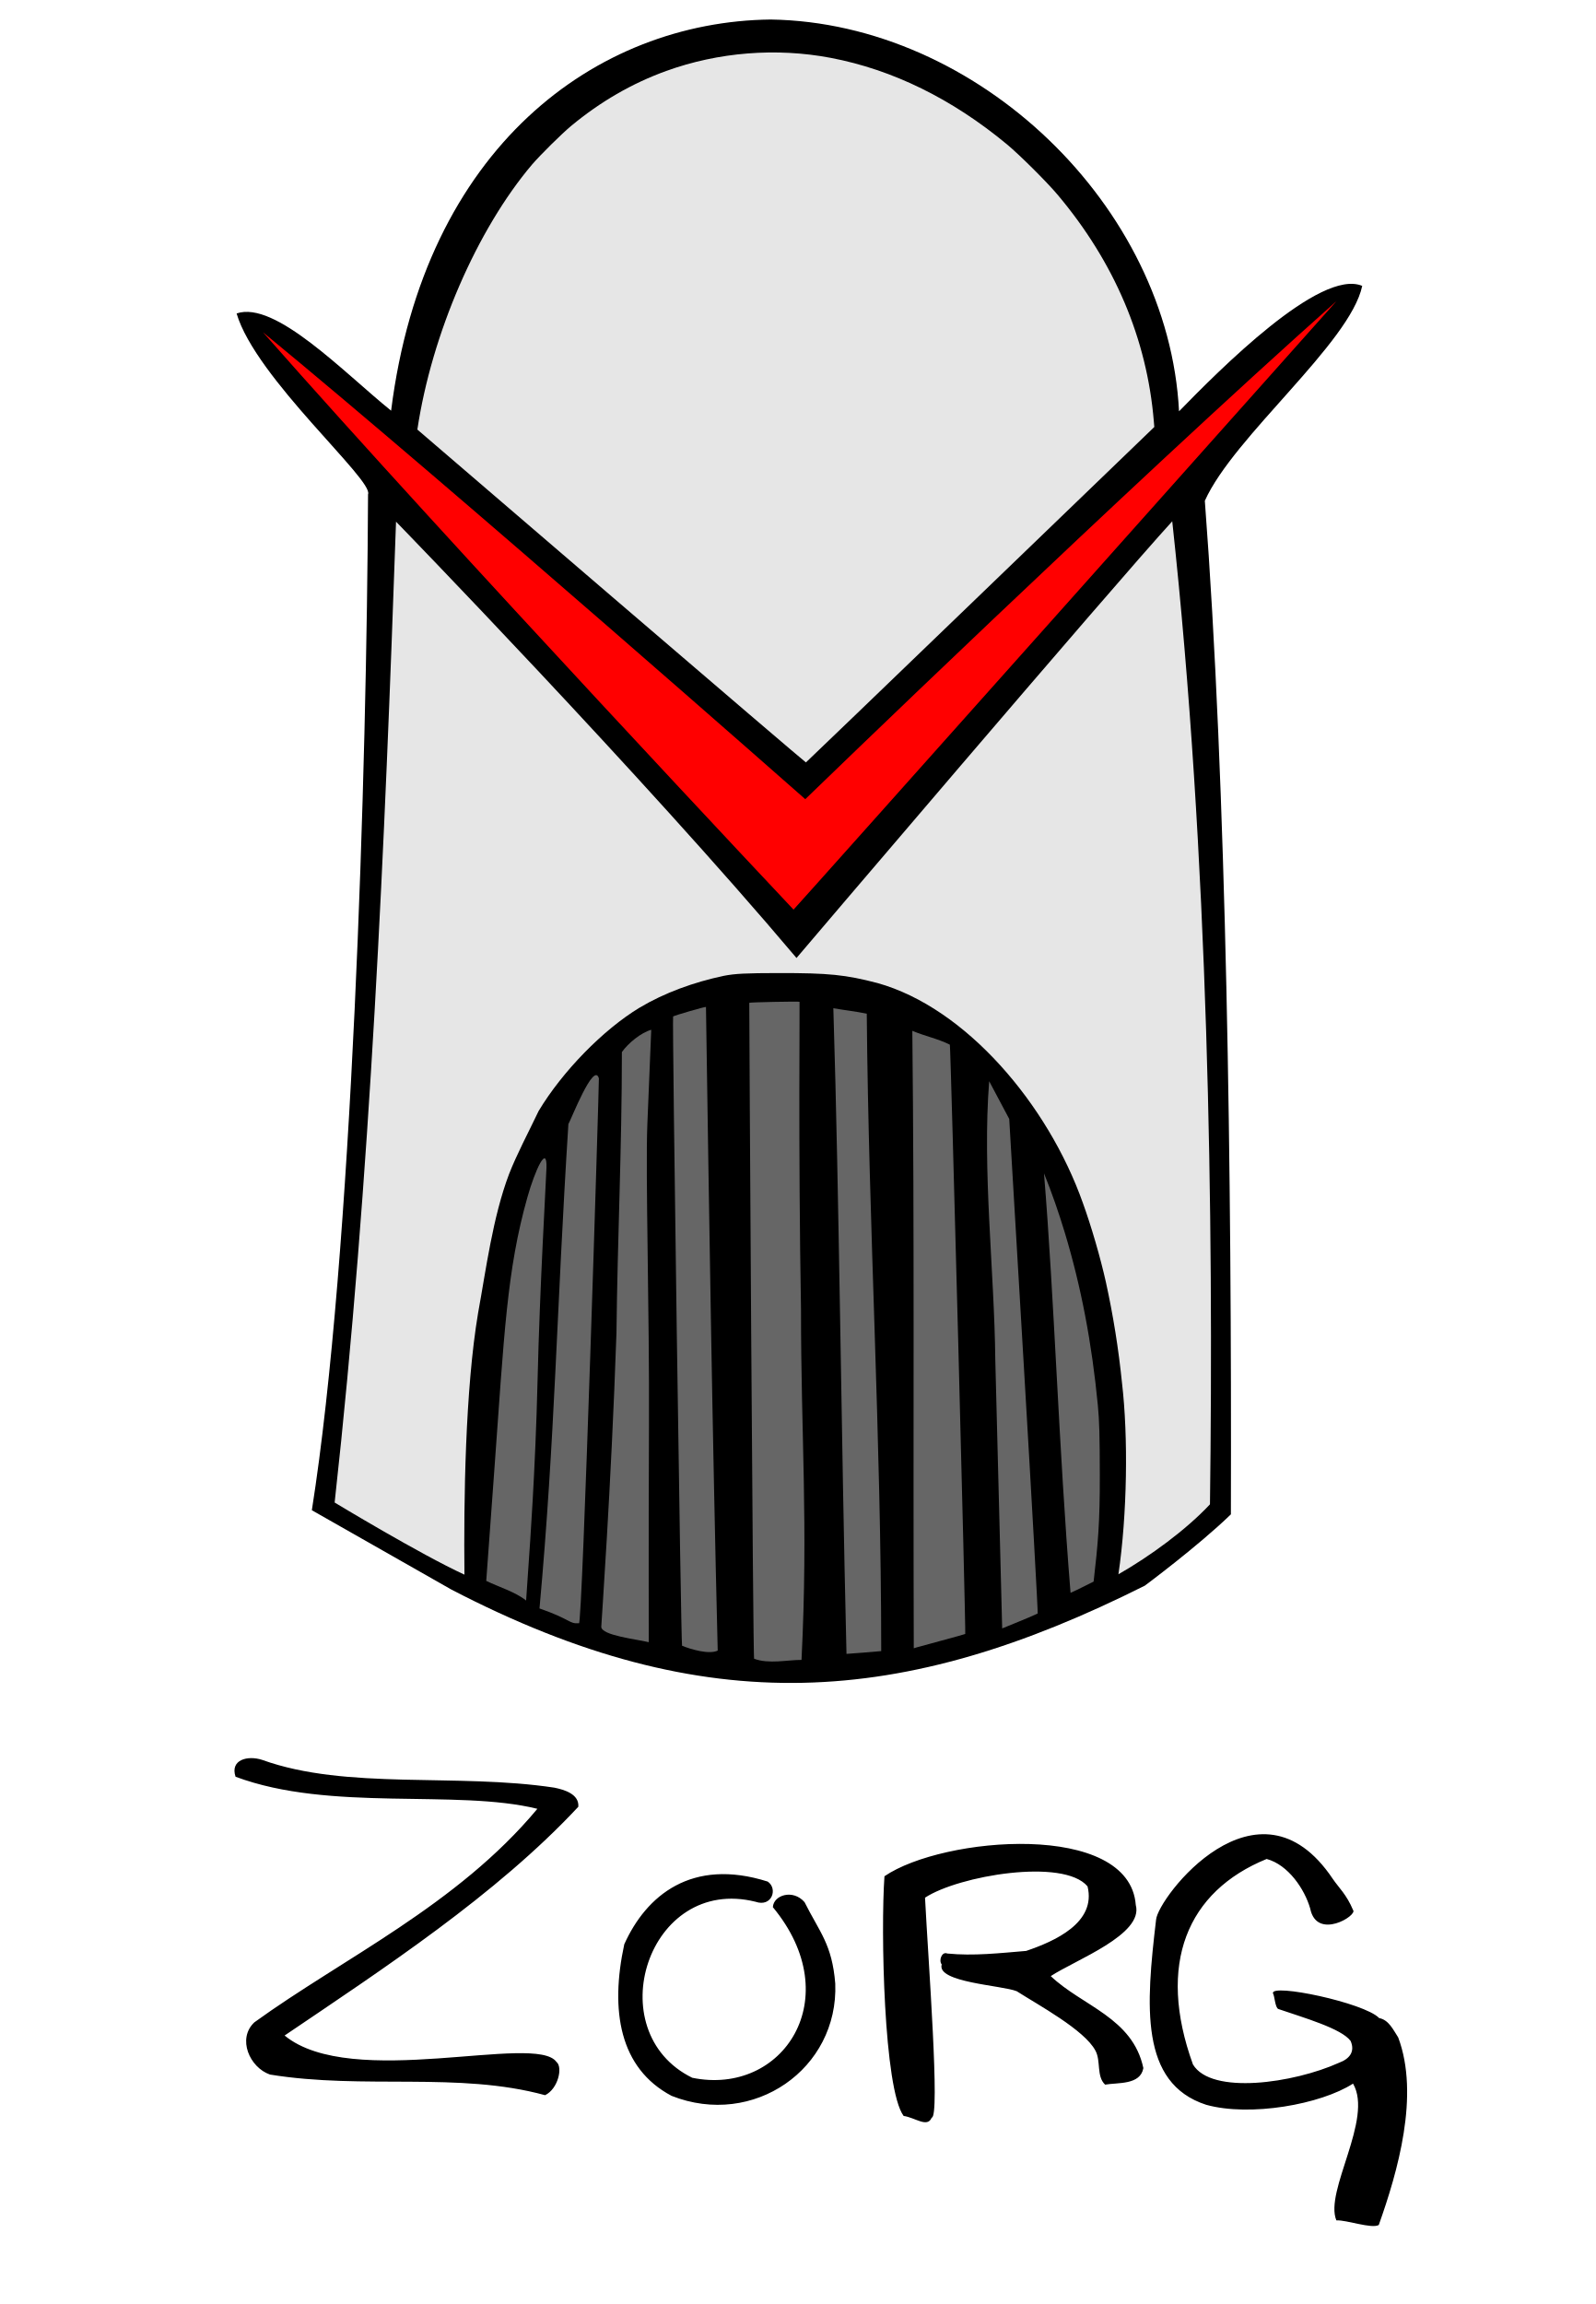
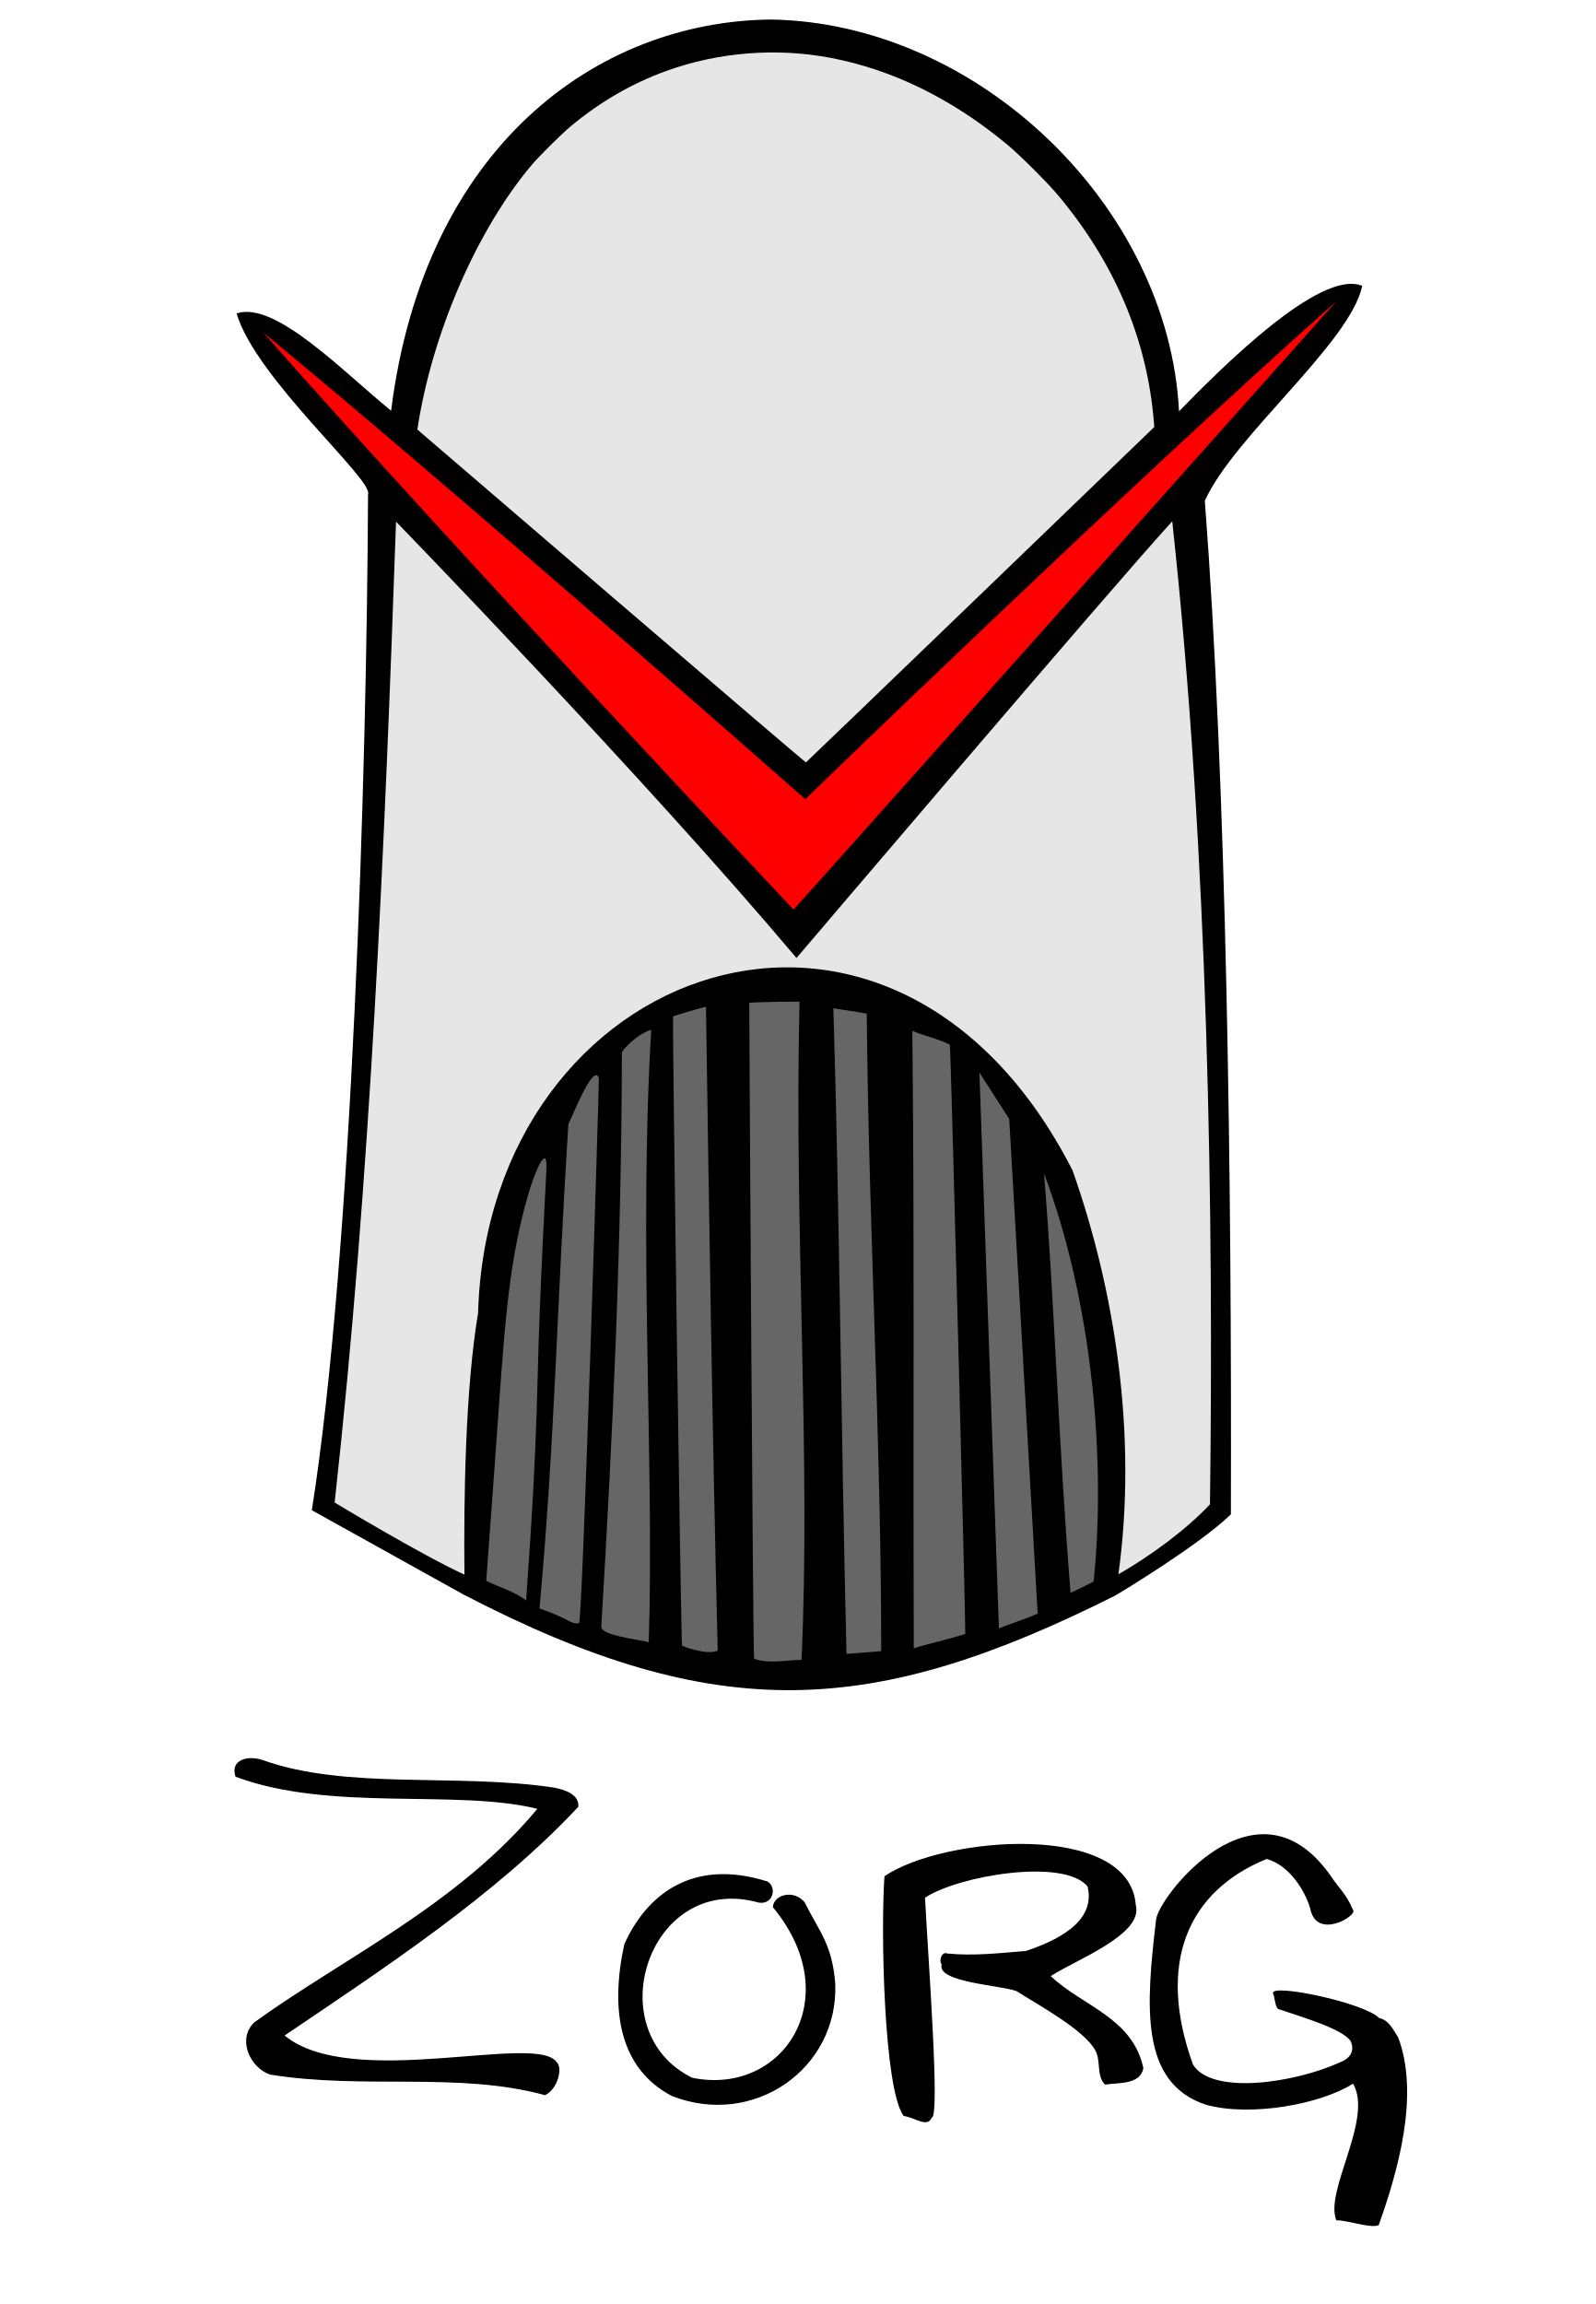
<svg xmlns="http://www.w3.org/2000/svg" width="832pt" height="1201pt" viewBox="0 0 832 1201" version="1.1" id="svg2">
  <defs id="defs1080" />
-   <path id="path146" transform="scale(0.8,0.8)" d="M 502.188,12.719 C 388.581,14.063 276.485,95.778 254.875,267.594 224.456,243.085 179.254,195.57 154.188,204.25 c 12.328,42.101 89.683,108.804 85.656,117.84 -0.808,179.607 -10.302,495.246 -36.621,661.95 l 91.009,51.737 c 166.116,86.294 294.224,76.466 451.822,-2.594 0,0 34.796,-25.806 56.083,-46.465 0.597,-221.092 -2.775,-473.818 -16.98,-660.402 18.736,-41.872 94.731,-102.777 102.563,-140.037 -27.431,-11.562 -93.389,55.094 -119.375,81.719 C 761.531,134.273 637.176,14.753 502.188,12.719 z M 153.5,1157.688 c 61.856,23.111 143.755,7.862 196.688,20.906 -52.286,62.831 -126.968,97.517 -184.469,139.156 -11.312,10.713 -2.994,29.4 10.219,34 61.556,9.995 122.73,-2.025 179.281,13.437 8.546,-4.133 11.643,-18.278 7.438,-21.625 -13.294,-19.112 -133.557,18.655 -177.188,-17.25 63.816,-43.189 137.847,-91.546 191.406,-149.062 0.662,-8.238 -9.119,-11.113 -15.594,-12.438 -63.417,-9.631 -135.452,1.698 -190.312,-18.062 -9.582,-3.177 -21.181,-0.123 -17.469,10.938 z m 599.875,93.219 c -6.603,55.91 -10.793,106.422 32.625,120.531 28.557,7.97 74.677,-0.215 95.729,-13.789 13.433,22.973 -18.866,70.132 -10.854,89.101 6.764,-0.31 22.92,5.638 27.625,3.031 12.288,-34.55 26.811,-84.561 12.656,-122.25 -3.2,-4.862 -6.069,-11.381 -12.406,-12.594 -9.594,-10.024 -70.849,-22.813 -69.188,-16.125 1.113,1.75 1.375,9.529 3.562,10.242 16.76,5.759 41.024,12.695 47.031,20.79 2.975,6.838 -0.485,11.634 -7.606,14.239 -29.548,13.316 -83.156,21.083 -95.144,1.073 -23.734,-65.572 -3.727,-112.781 48.031,-133.875 14.115,3.77 24.788,19.755 28.375,32.25 4.191,21.102 31.141,4.458 27.938,1.031 -4.293,-10.225 -9.189,-14.392 -13.281,-20.406 -48.848,-72.775 -114.075,12.6 -115.094,26.75 z m -177,-28.375 c -2.487,34.918 -0.472,138.743 12.5,156.188 7.462,1.01 15.503,7.974 18.281,1.094 5.563,0.05 -2.187,-101.418 -4.344,-143.312 21.757,-14.346 90.258,-26.017 105.906,-7.375 5.862,23.75 -21.587,35.825 -40,42.062 -17.038,1.4 -34.356,3.413 -51.406,1.688 -3.525,-1.512 -5.75,4.537 -3.625,7.125 -3.508,11.746 39.197,13.559 48.875,17.438 14.19,9.068 44.149,25.242 51.281,38.688 3.7,6.7 0.537,16.712 6.312,22.188 8.225,-1.45 22.975,0.381 24.938,-10.781 -6.968,-32.886 -39.824,-40.383 -60.344,-59.937 16.208,-10.637 60.63,-27.08 55.406,-46.313 -4.09,-54.936 -125.751,-44.783 -163.781,-18.75 z m -169.562,44.344 c -9.322,43.13 -3.156,80.759 30.844,98.75 53.317,21.1 108.869,-17.588 106.656,-73.188 -2.09,-25.637 -10.092,-33.253 -20,-53 -7.525,-8.75 -20.281,-4.612 -20.656,3.25 48.94,59.082 6.665,123.291 -52.531,111.156 -61.245,-30.099 -28.924,-132.166 41.25,-114.688 10.631,3.707 14.716,-8.557 7.906,-13.156 -49.568,-15.726 -79.233,9.175 -93.469,40.875 z" />
+   <path id="path146" transform="scale(0.8,0.8)" d="M 502.188,12.719 C 388.581,14.063 276.485,95.778 254.875,267.594 224.456,243.085 179.254,195.57 154.188,204.25 c 12.328,42.101 89.683,108.804 85.656,117.84 -0.808,179.607 -10.302,495.246 -36.621,661.95 l 98.787,54.919 c 166.116,86.294 267.354,79.648 424.952,0.588 0,0 53.888,-32.17 75.175,-52.829 0.597,-221.092 -2.775,-473.818 -16.98,-660.402 18.736,-41.872 94.731,-102.777 102.563,-140.037 -27.431,-11.562 -93.389,55.094 -119.375,81.719 C 761.531,134.273 637.176,14.753 502.188,12.719 Z M 153.5,1157.688 c 61.856,23.111 143.755,7.862 196.688,20.906 -52.286,62.831 -126.968,97.517 -184.469,139.156 -11.312,10.713 -2.994,29.4 10.219,34 61.556,9.995 122.73,-2.025 179.281,13.437 8.546,-4.133 11.643,-18.278 7.438,-21.625 -13.294,-19.112 -133.557,18.655 -177.188,-17.25 63.816,-43.189 137.847,-91.546 191.406,-149.062 0.662,-8.238 -9.119,-11.113 -15.594,-12.438 -63.417,-9.631 -135.452,1.698 -190.312,-18.062 -9.582,-3.177 -21.181,-0.123 -17.469,10.938 z m 599.875,93.219 c -6.603,55.91 -10.793,106.422 32.625,120.531 28.557,7.97 74.677,-0.215 95.729,-13.789 13.433,22.973 -18.866,70.132 -10.854,89.101 6.764,-0.31 22.92,5.638 27.625,3.031 12.288,-34.55 26.811,-84.561 12.656,-122.25 -3.2,-4.862 -6.069,-11.381 -12.406,-12.594 -9.594,-10.024 -70.849,-22.813 -69.188,-16.125 1.113,1.75 1.375,9.529 3.562,10.242 16.76,5.759 41.024,12.695 47.031,20.79 2.975,6.838 -0.485,11.634 -7.606,14.239 -29.548,13.316 -83.156,21.083 -95.144,1.073 -23.734,-65.572 -3.727,-112.781 48.031,-133.875 14.115,3.77 24.788,19.755 28.375,32.25 4.191,21.102 31.141,4.458 27.938,1.031 -4.293,-10.225 -9.189,-14.392 -13.281,-20.406 -48.848,-72.775 -114.075,12.6 -115.094,26.75 z m -177,-28.375 c -2.487,34.918 -0.472,138.743 12.5,156.188 7.462,1.01 15.503,7.974 18.281,1.094 5.563,0.05 -2.187,-101.418 -4.344,-143.312 21.757,-14.346 90.258,-26.017 105.906,-7.375 5.862,23.75 -21.587,35.825 -40,42.062 -17.038,1.4 -34.356,3.413 -51.406,1.688 -3.525,-1.512 -5.75,4.537 -3.625,7.125 -3.508,11.746 39.197,13.559 48.875,17.438 14.19,9.068 44.149,25.242 51.281,38.688 3.7,6.7 0.537,16.712 6.312,22.188 8.225,-1.45 22.975,0.381 24.938,-10.781 -6.968,-32.886 -39.824,-40.383 -60.344,-59.937 16.208,-10.637 60.63,-27.08 55.406,-46.313 -4.09,-54.936 -125.751,-44.783 -163.781,-18.75 z m -169.562,44.344 c -9.322,43.13 -3.156,80.759 30.844,98.75 53.317,21.1 108.869,-17.588 106.656,-73.188 -2.09,-25.637 -10.092,-33.253 -20,-53 -7.525,-8.75 -20.281,-4.612 -20.656,3.25 48.94,59.082 6.665,123.291 -52.531,111.156 -61.245,-30.099 -28.924,-132.166 41.25,-114.688 10.631,3.707 14.716,-8.557 7.906,-13.156 -49.568,-15.726 -79.233,9.175 -93.469,40.875 z" />
  <path style="fill:#ff0000" d="m 171.408,216.53 c 126.068,103.715 353.37,304.199 353.37,304.199 0,0 211.89,-205.256 346.203,-324.554 0,0 -353.365,396.385 -353.857,396.518 0,0 -220.742,-234.365 -345.717,-376.163 z" id="path4369" transform="scale(0.8,0.8)" />
  <path style="fill:#e6e6e6;fill-opacity:1" d="m 398.614,388.608 c -69.415,-59.572 -126.4,-108.493 -126.633,-108.713 9.391,-62.476 38.916,-130.423 74.8,-172.751 5.598,-6.478 19.336,-20.045 25.374,-25.06 19.078,-15.843 39.735,-27.784 62,-35.842 33.946,-12.285 71.767,-15.295 107.25,-8.535 40.251,7.668 79.048,26.703 114.718,56.285 8.319,6.899 25.978,24.456 33.093,32.903 36.986,43.904 58.225,93.887 62.693,147.537 l 0.315,3.787 -113.334,109.213 C 576.557,447.498 525.392,496.706 525.19,496.782 524.988,496.859 468.029,448.18 398.614,388.608 z" id="path2983" transform="scale(0.8,0.8)" />
-   <path style="fill:#e6e6e6;fill-opacity:1" d="m 731.164,901 c -2.231,-22.028 -5.717,-43.868 -10.469,-65.5 -3.563,-16 -9.505,-36.438 -15.013,-51.637 -22.814,-64.465 -76.411,-127.305 -133.833,-143.316 -20.89,-5.458 -31.74,-6.553 -64.599,-6.518 -21.149,0.023 -28.317,0.384 -35.5,1.791 -19.517,4.126 -38.715,11.048 -55,20.785 -23.649,14.282 -50.225,41.48 -65.714,67.251 -6.642,13.959 -14.121,27.902 -19.294,41.144 -10.656,28.13 -15.022,62.355 -20.184,90.536 -8.38,49.762 -9.406,122.032 -8.894,170.484 -28.818,-13.255 -84.589,-47.001 -84.589,-47.001 23.503,-212.654 32.636,-428.632 40.006,-639.11 0,0 160.335,164.992 260.982,284.298 0,0 204.939,-240.89 244.852,-284.544 23.68,217.803 27.012,453.916 24.583,640.537 -15.686,16.752 -38.991,33.741 -59.65,45.576 5.745,-39.076 6.45,-89.64 2.316,-124.774 z" id="path2991" transform="scale(0.8,0.8)" />
+   <path style="fill:#e6e6e6;fill-opacity:1" d="M 698.964,762.649 C 581.629,532.749 318.083,627.36 311.558,855.535 c -8.38,49.762 -9.406,122.032 -8.894,170.484 -28.818,-13.255 -84.589,-47.001 -84.589,-47.001 23.503,-212.654 32.636,-428.632 40.006,-639.11 0,0 160.335,164.992 260.982,284.298 0,0 204.939,-240.89 244.852,-284.544 23.68,217.803 27.012,453.916 24.583,640.537 -15.686,16.752 -38.991,33.741 -59.65,45.576 12.613,-91.723 -2.612,-185.809 -29.883,-263.125 z" id="path2991" transform="scale(0.8,0.8)" />
  <path style="fill:#666666;fill-opacity:1" d="m 253.5,824.058 4.161,-57.125 c 5.224,-71.72 6.55,-104.855 17.326,-142.941 3.948,-13.954 10.289,-27.887 9.905,-15.232 -0.185,6.09 -3.512,62.762 -4.627,110.375 -1.115,47.613 -4.297,90.444 -4.469,92.963 l -1.511,22.198 c -5.67,-4.526 -14.331,-7.081 -20.786,-10.238 z" id="path3041" />
  <path style="fill:#666666;fill-opacity:1" d="m 281.259,838.427 c 8.209,-90.425 8.79,-153.704 15.067,-252.499 1.258,-1.931 13.276,-32.976 15.892,-23.802 0.188,1.387 -8.65,288.007 -10.401,284.027 -5.332,0.327 -3.831,-1.883 -20.558,-7.726 z" id="path3043" />
-   <path style="fill:#666666;fill-opacity:1" d="m 313.465,848.042 c 0.002,-1.237 5.12,-71.684 7.918,-153.092 0.571,-50.93 2.814,-95.606 2.828,-146.543 3.299,-4.688 10.104,-10.181 15.305,-11.615 l -2.022,49.127 c -1.06,25.754 1.132,96.762 0.838,158.44 -0.294,61.677 -0.035,111.598 -0.115,111.662 -6.62,-1.603 -24.531,-3.52 -24.751,-7.979 z" id="path3045" />
+   <path style="fill:#666666;fill-opacity:1" d="m 313.465,848.042 c 6.232,-104.018 10.563,-200.746 10.746,-299.635 3.299,-4.688 10.104,-10.181 15.305,-11.615 -6.632,110.158 1.666,227.746 -1.299,319.229 -6.62,-1.603 -24.531,-3.52 -24.751,-7.979 z" id="path3045" />
  <path style="fill:#666666;fill-opacity:1" d="m 444.481,1072.347 c -0.729,-0.729 -6.536,-409.569 -5.835,-410.037 1.124,-0.751 21.084,-6.521 21.414,-6.19 2.027,133.701 4.084,275.57 7.651,419.378 -5.592,2.721 -17.543,-0.832 -23.23,-3.151 z" id="path3047" transform="scale(0.8,0.8)" />
-   <path style="fill:#666666;fill-opacity:1" d="m 491.449,1080.801 c -0.808,3.318 -3.267,-427.224 -3.17,-427.384 0.235,-0.388 32.415,-1.009 32.755,-0.669 0.23,0.23 -0.896,92.336 0.954,200.359 -0.042,83.008 4.794,139.105 0.333,228.47 -9.032,-0.057 -21.389,2.848 -30.872,-0.776 z" id="path3049" transform="scale(0.8,0.8)" />
+   <path style="fill:#666666;fill-opacity:1" d="m 491.449,1080.801 c -0.808,3.318 -3.267,-427.224 -3.17,-427.384 0.235,-0.388 32.415,-1.009 32.755,-0.669 -3.624,146.714 7.451,297.03 1.287,428.829 -9.032,-0.057 -21.389,2.848 -30.872,-0.776 z" id="path3049" transform="scale(0.8,0.8)" />
  <path style="fill:#666666;fill-opacity:1" d="m 543.068,656.958 c 7.241,1.24 14.591,2.066 21.778,3.539 1.19,138.276 9.416,277.117 9.416,415.328 -7.716,0.723 -16.05,1.338 -22.627,1.82 -3.598,-148.36 -4.59,-291.548 -8.567,-420.687 z" id="path3051" transform="scale(0.8,0.8)" />
-   <path style="fill:#666666;fill-opacity:1" d="m 594.538,671.669 c 7.952,3.377 16.734,5.151 24.457,9.025 0.548,0.51 10.543,383.428 10.021,383.949 -0.157,0.157 -7.052,2.099 -15.322,4.314 -8.27,2.215 -15.752,4.257 -16.627,4.536 l -1.591,0.508 c -0.452,-147.143 0.477,-269.475 -0.938,-402.333 z" id="path3053" transform="scale(0.8,0.8)" />
-   <path style="fill:#666666;fill-opacity:1" d="m 518.883,708.761 c -0.481,-46.351 -6.852,-98.566 -3.187,-145.156 3.484,6.554 6.967,13.108 10.451,19.662 l 7.612,128.712 c 4.187,70.792 7.436,128.884 7.22,129.095 -6.114,2.852 -12.53,5.218 -18.509,7.771 z" id="path3055" />
-   <path style="fill:#666666;fill-opacity:1" d="m 680.343,764.547 c 5.15,12.637 9.612,25.67 13.531,38.537 10.64,35.235 17.654,71.896 21.58,112.784 0.948,9.874 1.23,20.022 1.256,45.255 0.08,30.975 -1.193,44.755 -4.032,69.415 -5.025,2.388 -9.922,5.132 -15.035,7.306 -7.759,-95.492 -10.514,-190.855 -17.301,-273.297 z" id="path3059" transform="scale(0.8,0.8)" />
+   <path style="fill:#666666;fill-opacity:1" d="m 594.538,671.669 c 7.952,3.377 16.734,5.151 24.457,9.025 0.548,0.51 10.543,383.428 10.021,383.949 -12.254,3.925 -23.376,6.113 -33.54,9.358 -0.452,-147.143 0.477,-269.475 -0.938,-402.333 z" id="path3053" transform="scale(0.8,0.8)" />
+   <path style="fill:#666666;fill-opacity:1" d="m 510.604,559.08 15.542,24.188 14.832,257.807 c -6.114,2.852 -14.227,5.218 -20.206,7.771 z" id="path3055" />
+   <path style="fill:#666666;fill-opacity:1" d="m 680.343,764.547 c 31.81,84.607 40.466,187.926 32.336,265.991 -5.025,2.388 -9.922,5.132 -15.035,7.306 -7.759,-95.492 -10.514,-190.855 -17.301,-273.297 z" id="path3059" transform="scale(0.8,0.8)" />
</svg>
